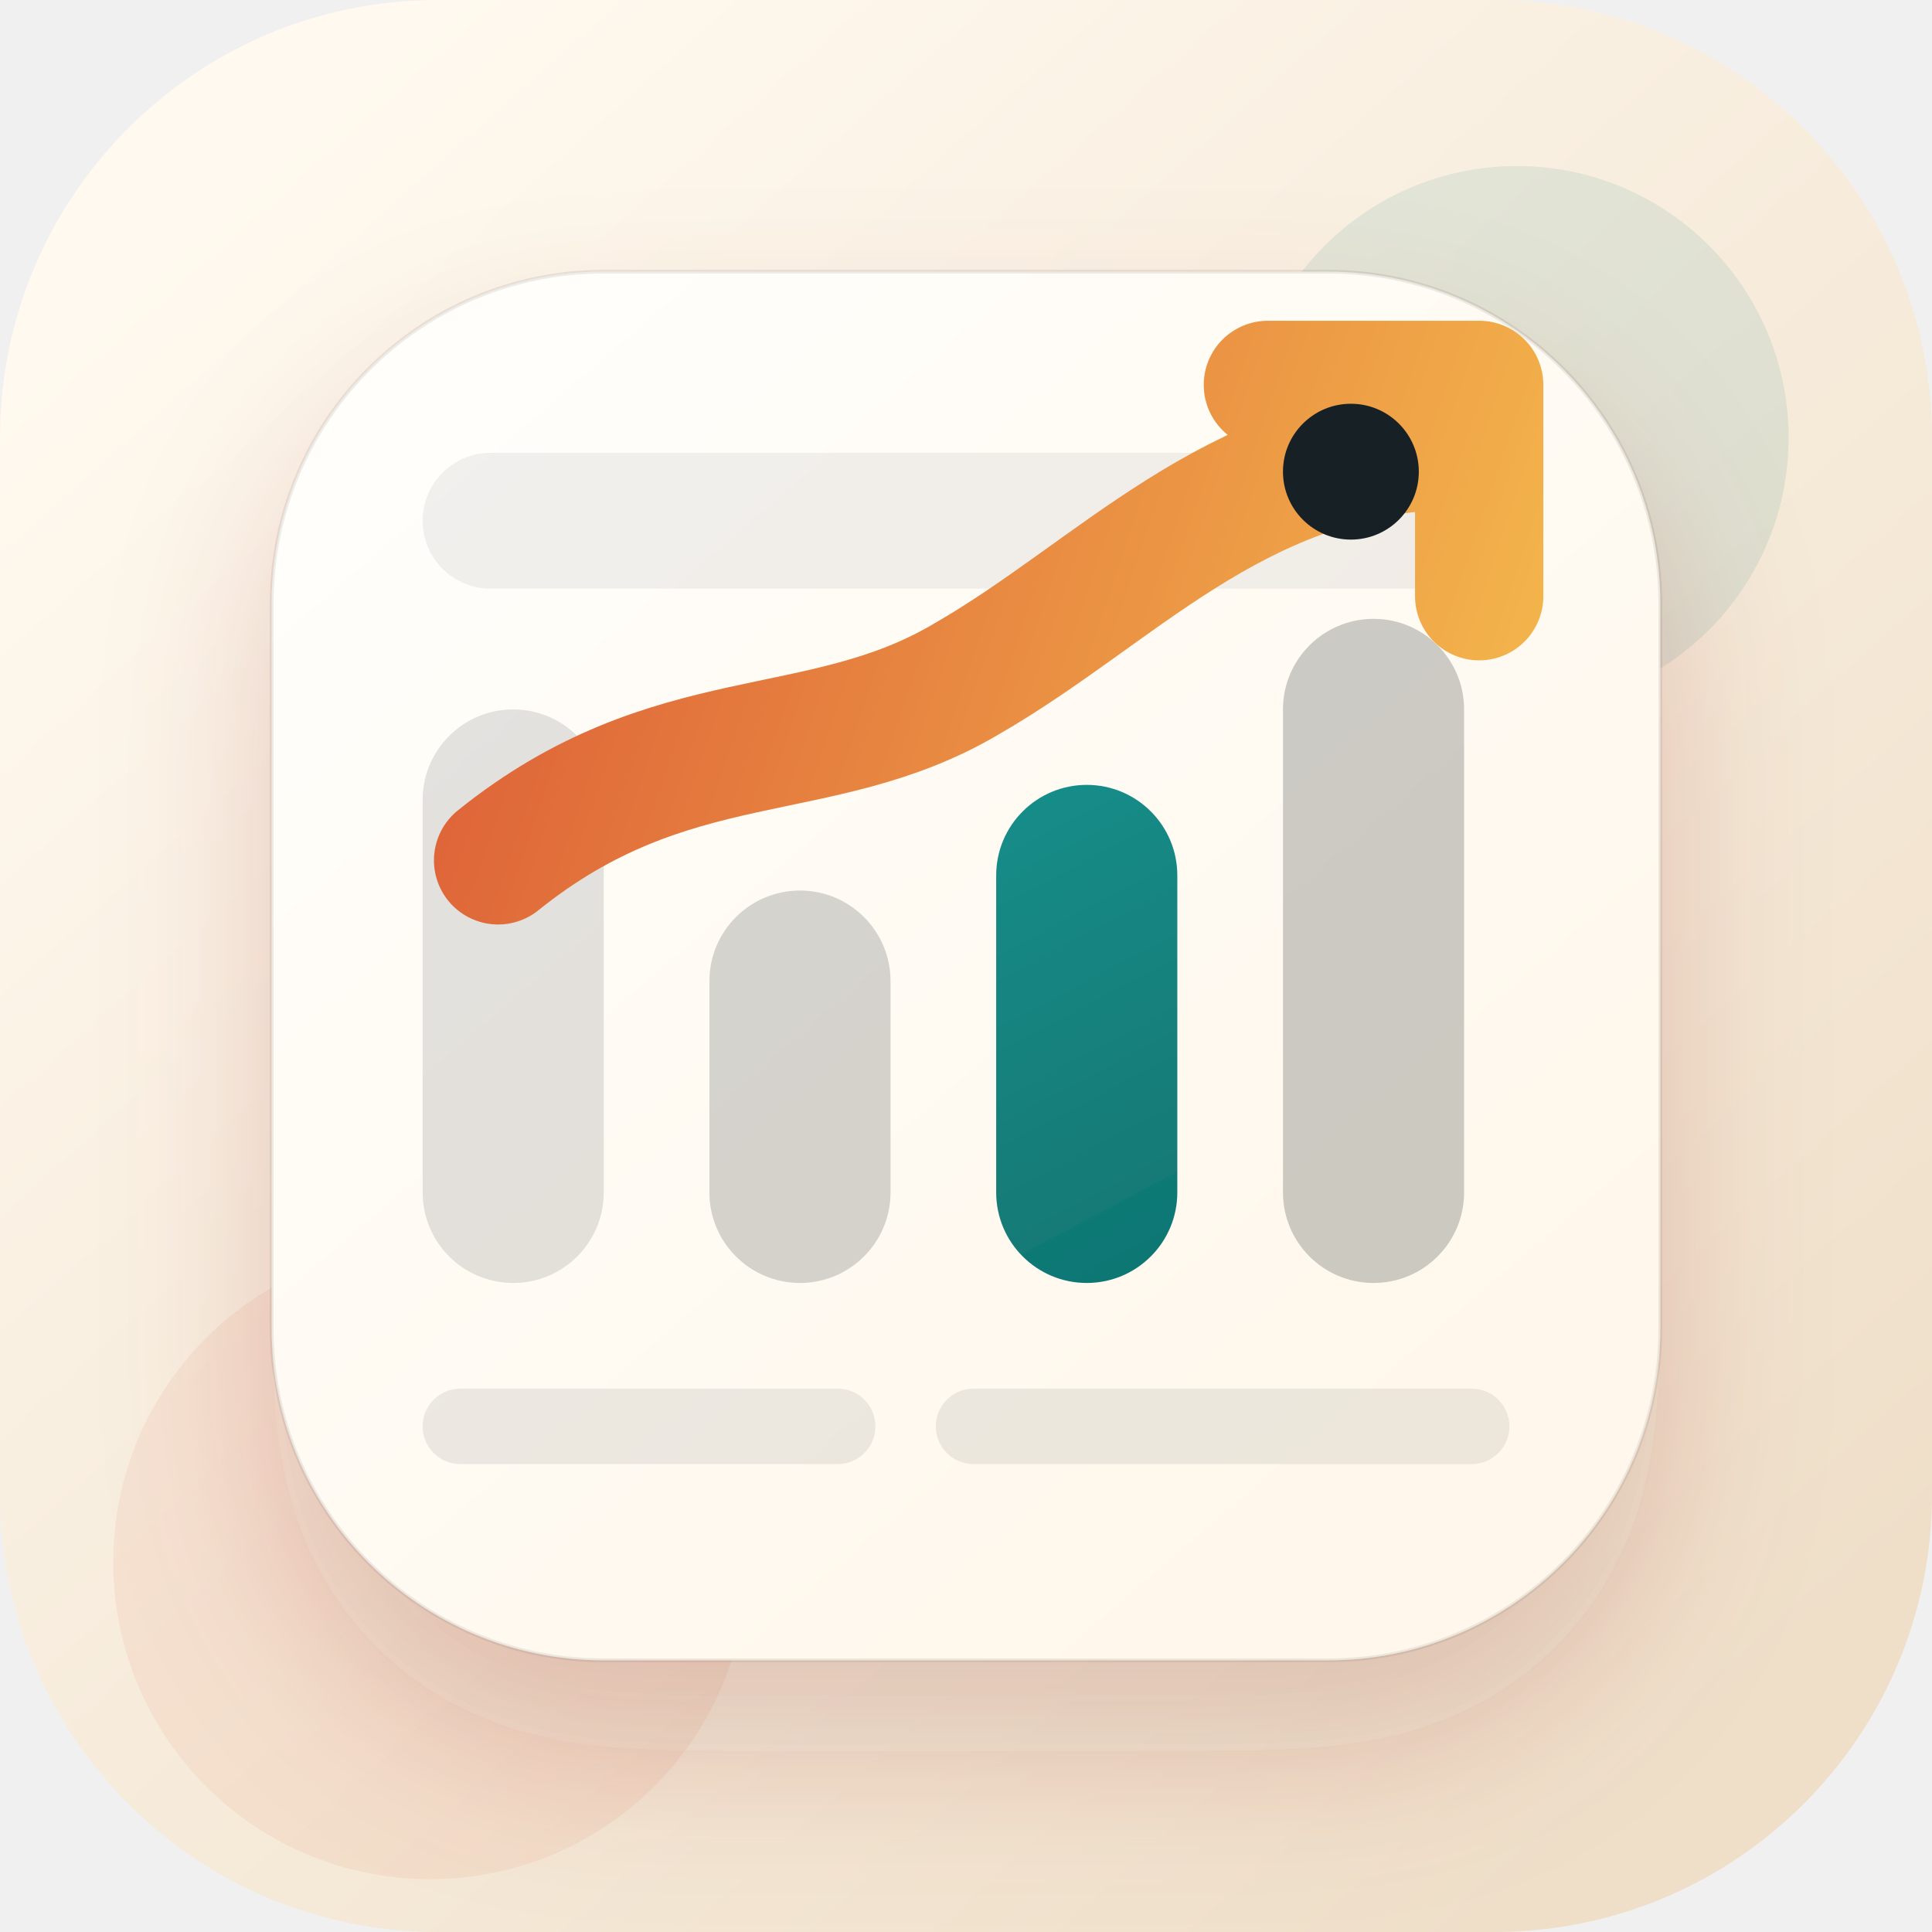
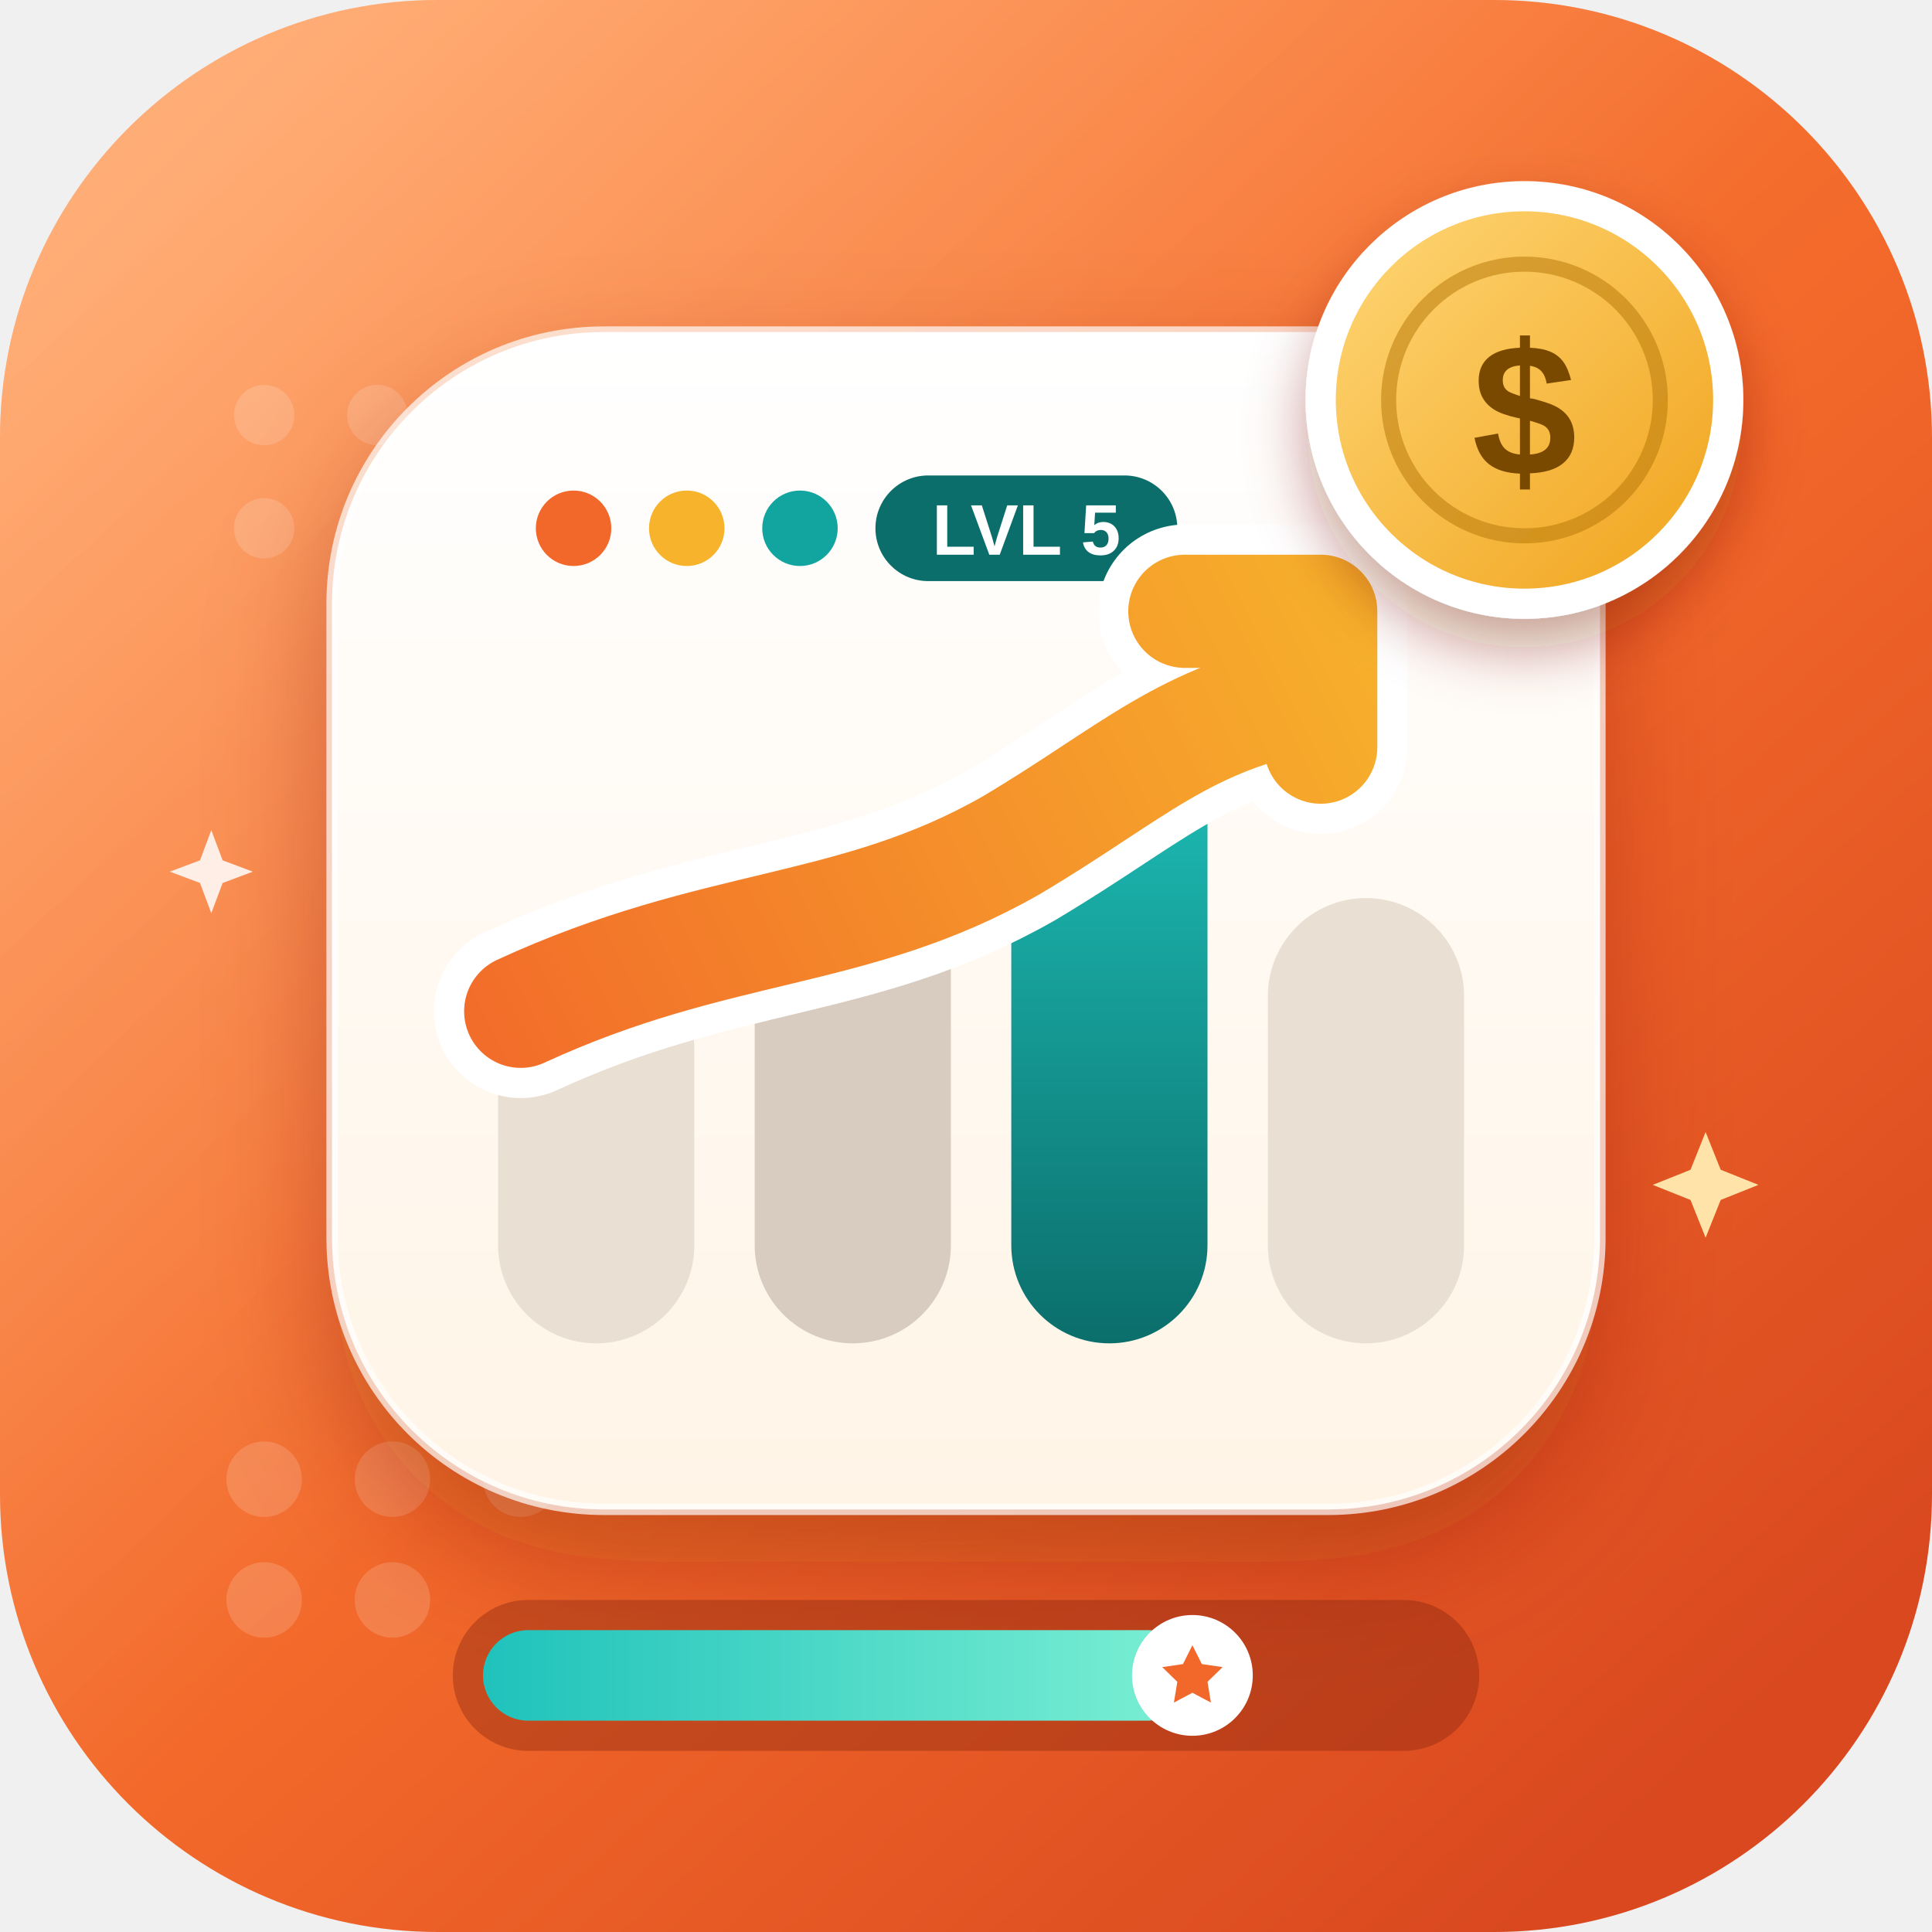
<svg xmlns="http://www.w3.org/2000/svg" viewBox="0 0 512 512" role="img" aria-labelledby="title desc">
  <defs>
-     <linearGradient id="bg" x1="66" y1="44" x2="444" y2="468" gradientUnits="userSpaceOnUse">
-       <stop offset="0" stop-color="#fff9ef" />
-       <stop offset="1" stop-color="#efdfc9" />
+     <linearGradient id="tile" x1="64" y1="40" x2="448" y2="472" gradientUnits="userSpaceOnUse">
+       <stop offset="0" stop-color="#FF8A3D" />
+       <stop offset="0.55" stop-color="#F2682A" />
+       <stop offset="1" stop-color="#D9481F" />
    </linearGradient>
-     <linearGradient id="card" x1="120" y1="92" x2="378" y2="392" gradientUnits="userSpaceOnUse">
-       <stop offset="0" stop-color="#fffefb" />
-       <stop offset="1" stop-color="#fff7eb" />
+     <linearGradient id="tileGlow" x1="0" y1="0" x2="1" y2="1">
+       <stop offset="0" stop-color="#ffffff" stop-opacity="0.35" />
+       <stop offset="0.5" stop-color="#ffffff" stop-opacity="0" />
    </linearGradient>
-     <linearGradient id="accent" x1="128" y1="150" x2="382" y2="236" gradientUnits="userSpaceOnUse">
-       <stop offset="0" stop-color="#de6238" />
-       <stop offset="1" stop-color="#f3b34b" />
+     <linearGradient id="card" x1="0" y1="0" x2="0" y2="1">
+       <stop offset="0" stop-color="#ffffff" />
+       <stop offset="1" stop-color="#FFF4E6" />
    </linearGradient>
-     <linearGradient id="teal" x1="204" y1="218" x2="294" y2="388" gradientUnits="userSpaceOnUse">
-       <stop offset="0" stop-color="#17918d" />
-       <stop offset="1" stop-color="#0f6f6b" />
+     <linearGradient id="barTeal" x1="0" y1="0" x2="0" y2="1">
+       <stop offset="0" stop-color="#1FC2BB" />
+       <stop offset="1" stop-color="#0B6E6B" />
    </linearGradient>
-     <filter id="shadow" x="-20%" y="-20%" width="140%" height="140%">
-       <feDropShadow dx="0" dy="24" stdDeviation="22" flood-color="#8a3026" flood-opacity="0.18" />
+     <linearGradient id="arrow" x1="120" y1="300" x2="380" y2="170" gradientUnits="userSpaceOnUse">
+       <stop offset="0" stop-color="#F2682A" />
+       <stop offset="1" stop-color="#F7B32B" />
+     </linearGradient>
+     <linearGradient id="coin" x1="0" y1="0" x2="1" y2="1">
+       <stop offset="0" stop-color="#FFD97A" />
+       <stop offset="1" stop-color="#F0A118" />
+     </linearGradient>
+     <linearGradient id="xp" x1="0" y1="0" x2="1" y2="0">
+       <stop offset="0" stop-color="#1FC2BB" />
+       <stop offset="1" stop-color="#7CF0D4" />
+     </linearGradient>
+     <filter id="soft" x="-20%" y="-20%" width="140%" height="140%">
+       <feDropShadow dx="0" dy="14" stdDeviation="16" flood-color="#7A1F0E" flood-opacity="0.35" />
+     </filter>
+     <filter id="coinShadow" x="-40%" y="-40%" width="180%" height="180%">
+       <feDropShadow dx="0" dy="8" stdDeviation="8" flood-color="#7A1F0E" flood-opacity="0.4" />
    </filter>
  </defs>
-   <rect width="512" height="512" rx="116" fill="url(#bg)" />
-   <circle cx="402" cy="116" r="72" fill="#127c78" fill-opacity="0.1" />
-   <circle cx="114" cy="414" r="84" fill="#db5c34" fill-opacity="0.08" />
-   <g filter="url(#shadow)">
-     <rect x="72" y="72" width="368" height="368" rx="88" fill="url(#card)" stroke="#172024" stroke-opacity="0.08" />
-     <rect x="112" y="120" width="288" height="36" rx="18" fill="#172024" fill-opacity="0.06" />
-     <rect x="112" y="188" width="48" height="152" rx="24" fill="#172024" fill-opacity="0.12" />
-     <rect x="188" y="236" width="48" height="104" rx="24" fill="#172024" fill-opacity="0.18" />
-     <rect x="264" y="208" width="48" height="132" rx="24" fill="url(#teal)" />
-     <rect x="340" y="164" width="48" height="176" rx="24" fill="#172024" fill-opacity="0.22" />
-     <rect x="112" y="368" width="120" height="20" rx="10" fill="#172024" fill-opacity="0.08" />
-     <rect x="248" y="368" width="152" height="20" rx="10" fill="#172024" fill-opacity="0.08" />
+   <rect width="512" height="512" rx="116" fill="url(#tile)" />
+   <rect width="512" height="512" rx="116" fill="url(#tileGlow)" />
+   <g fill="#ffffff" opacity="0.16">
+     <circle cx="70" cy="392" r="10" />
+     <circle cx="104" cy="392" r="10" />
+     <circle cx="138" cy="392" r="10" />
+     <circle cx="70" cy="424" r="10" />
+     <circle cx="104" cy="424" r="10" />
+     <circle cx="70" cy="110" r="8" />
+     <circle cx="100" cy="110" r="8" />
+     <circle cx="70" cy="140" r="8" />
  </g>
-   <path d="M132 228 C178 191 217 203 256 180 C296 157 326 121 382 118" fill="none" stroke="url(#accent)" stroke-width="34" stroke-linecap="round" />
-   <path d="M336 102 H392 V158" fill="none" stroke="url(#accent)" stroke-width="34" stroke-linecap="round" stroke-linejoin="round" />
-   <circle cx="358" cy="125" r="18" fill="#172024" />
+   <g filter="url(#soft)">
+     <rect x="88" y="88" width="336" height="312" rx="72" fill="url(#card)" />
+   </g>
+   <rect x="88" y="88" width="336" height="312" rx="72" fill="none" stroke="#ffffff" stroke-opacity="0.7" stroke-width="3" />
+   <circle cx="152" cy="140" r="10" fill="#F2682A" />
+   <circle cx="182" cy="140" r="10" fill="#F7B32B" />
+   <circle cx="212" cy="140" r="10" fill="#12A5A0" />
+   <rect x="232" y="126" width="80" height="28" rx="14" fill="#0B6E6B" />
+   <text x="272" y="147" text-anchor="middle" font-family="'Space Grotesk','IBM Plex Sans',Arial,'DejaVu Sans',sans-serif" font-size="19" font-weight="700" fill="#ffffff">LVL 5</text>
+   <rect x="132" y="252" width="52" height="104" rx="26" fill="#E9DFD2" />
+   <rect x="200" y="224" width="52" height="132" rx="26" fill="#D8CCC0" />
+   <rect x="268" y="190" width="52" height="166" rx="26" fill="url(#barTeal)" />
+   <rect x="336" y="238" width="52" height="118" rx="26" fill="#E9DFD2" />
+   <path d="M138 268 C 190 244, 226 248, 268 224 C 300 205, 314 190, 348 184" fill="none" stroke="#ffffff" stroke-width="46" stroke-linecap="round" />
+   <path d="M314 162 H350 V198" fill="none" stroke="#ffffff" stroke-width="46" stroke-linecap="round" stroke-linejoin="round" />
+   <path d="M138 268 C 190 244, 226 248, 268 224 C 300 205, 314 190, 348 184" fill="none" stroke="url(#arrow)" stroke-width="30" stroke-linecap="round" />
+   <path d="M314 162 H350 V198" fill="none" stroke="url(#arrow)" stroke-width="30" stroke-linecap="round" stroke-linejoin="round" />
+   <g filter="url(#coinShadow)">
+     <circle cx="404" cy="106" r="54" fill="url(#coin)" stroke="#ffffff" stroke-width="8" />
+     <circle cx="404" cy="106" r="36" fill="none" stroke="#B97A0B" stroke-width="4" stroke-opacity="0.55" />
+     <text x="404" y="126" text-anchor="middle" font-family="'Space Grotesk','IBM Plex Sans',Arial,'DejaVu Sans',sans-serif" font-size="50" font-weight="700" fill="#7A4A00">$</text>
+   </g>
+   <rect x="120" y="424" width="272" height="40" rx="20" fill="#7A1F0E" fill-opacity="0.35" />
+   <rect x="128" y="432" width="188" height="24" rx="12" fill="url(#xp)" />
+   <circle cx="316" cy="444" r="16" fill="#ffffff" />
+   <path d="M316 436 l2.5 5 5.5 0.8 -4 3.9 0.9 5.5 -4.9 -2.6 -4.9 2.6 0.9 -5.5 -4 -3.9 5.5 -0.8 z" fill="#F2682A" />
+   <path d="M452 300 l4 10 10 4 -10 4 -4 10 -4 -10 -10 -4 10 -4 z" fill="#FFE3A8" />
+   <path d="M56 220 l3 8 8 3 -8 3 -3 8 -3 -8 -8 -3 8 -3 z" fill="#ffffff" opacity="0.85" />
</svg>
